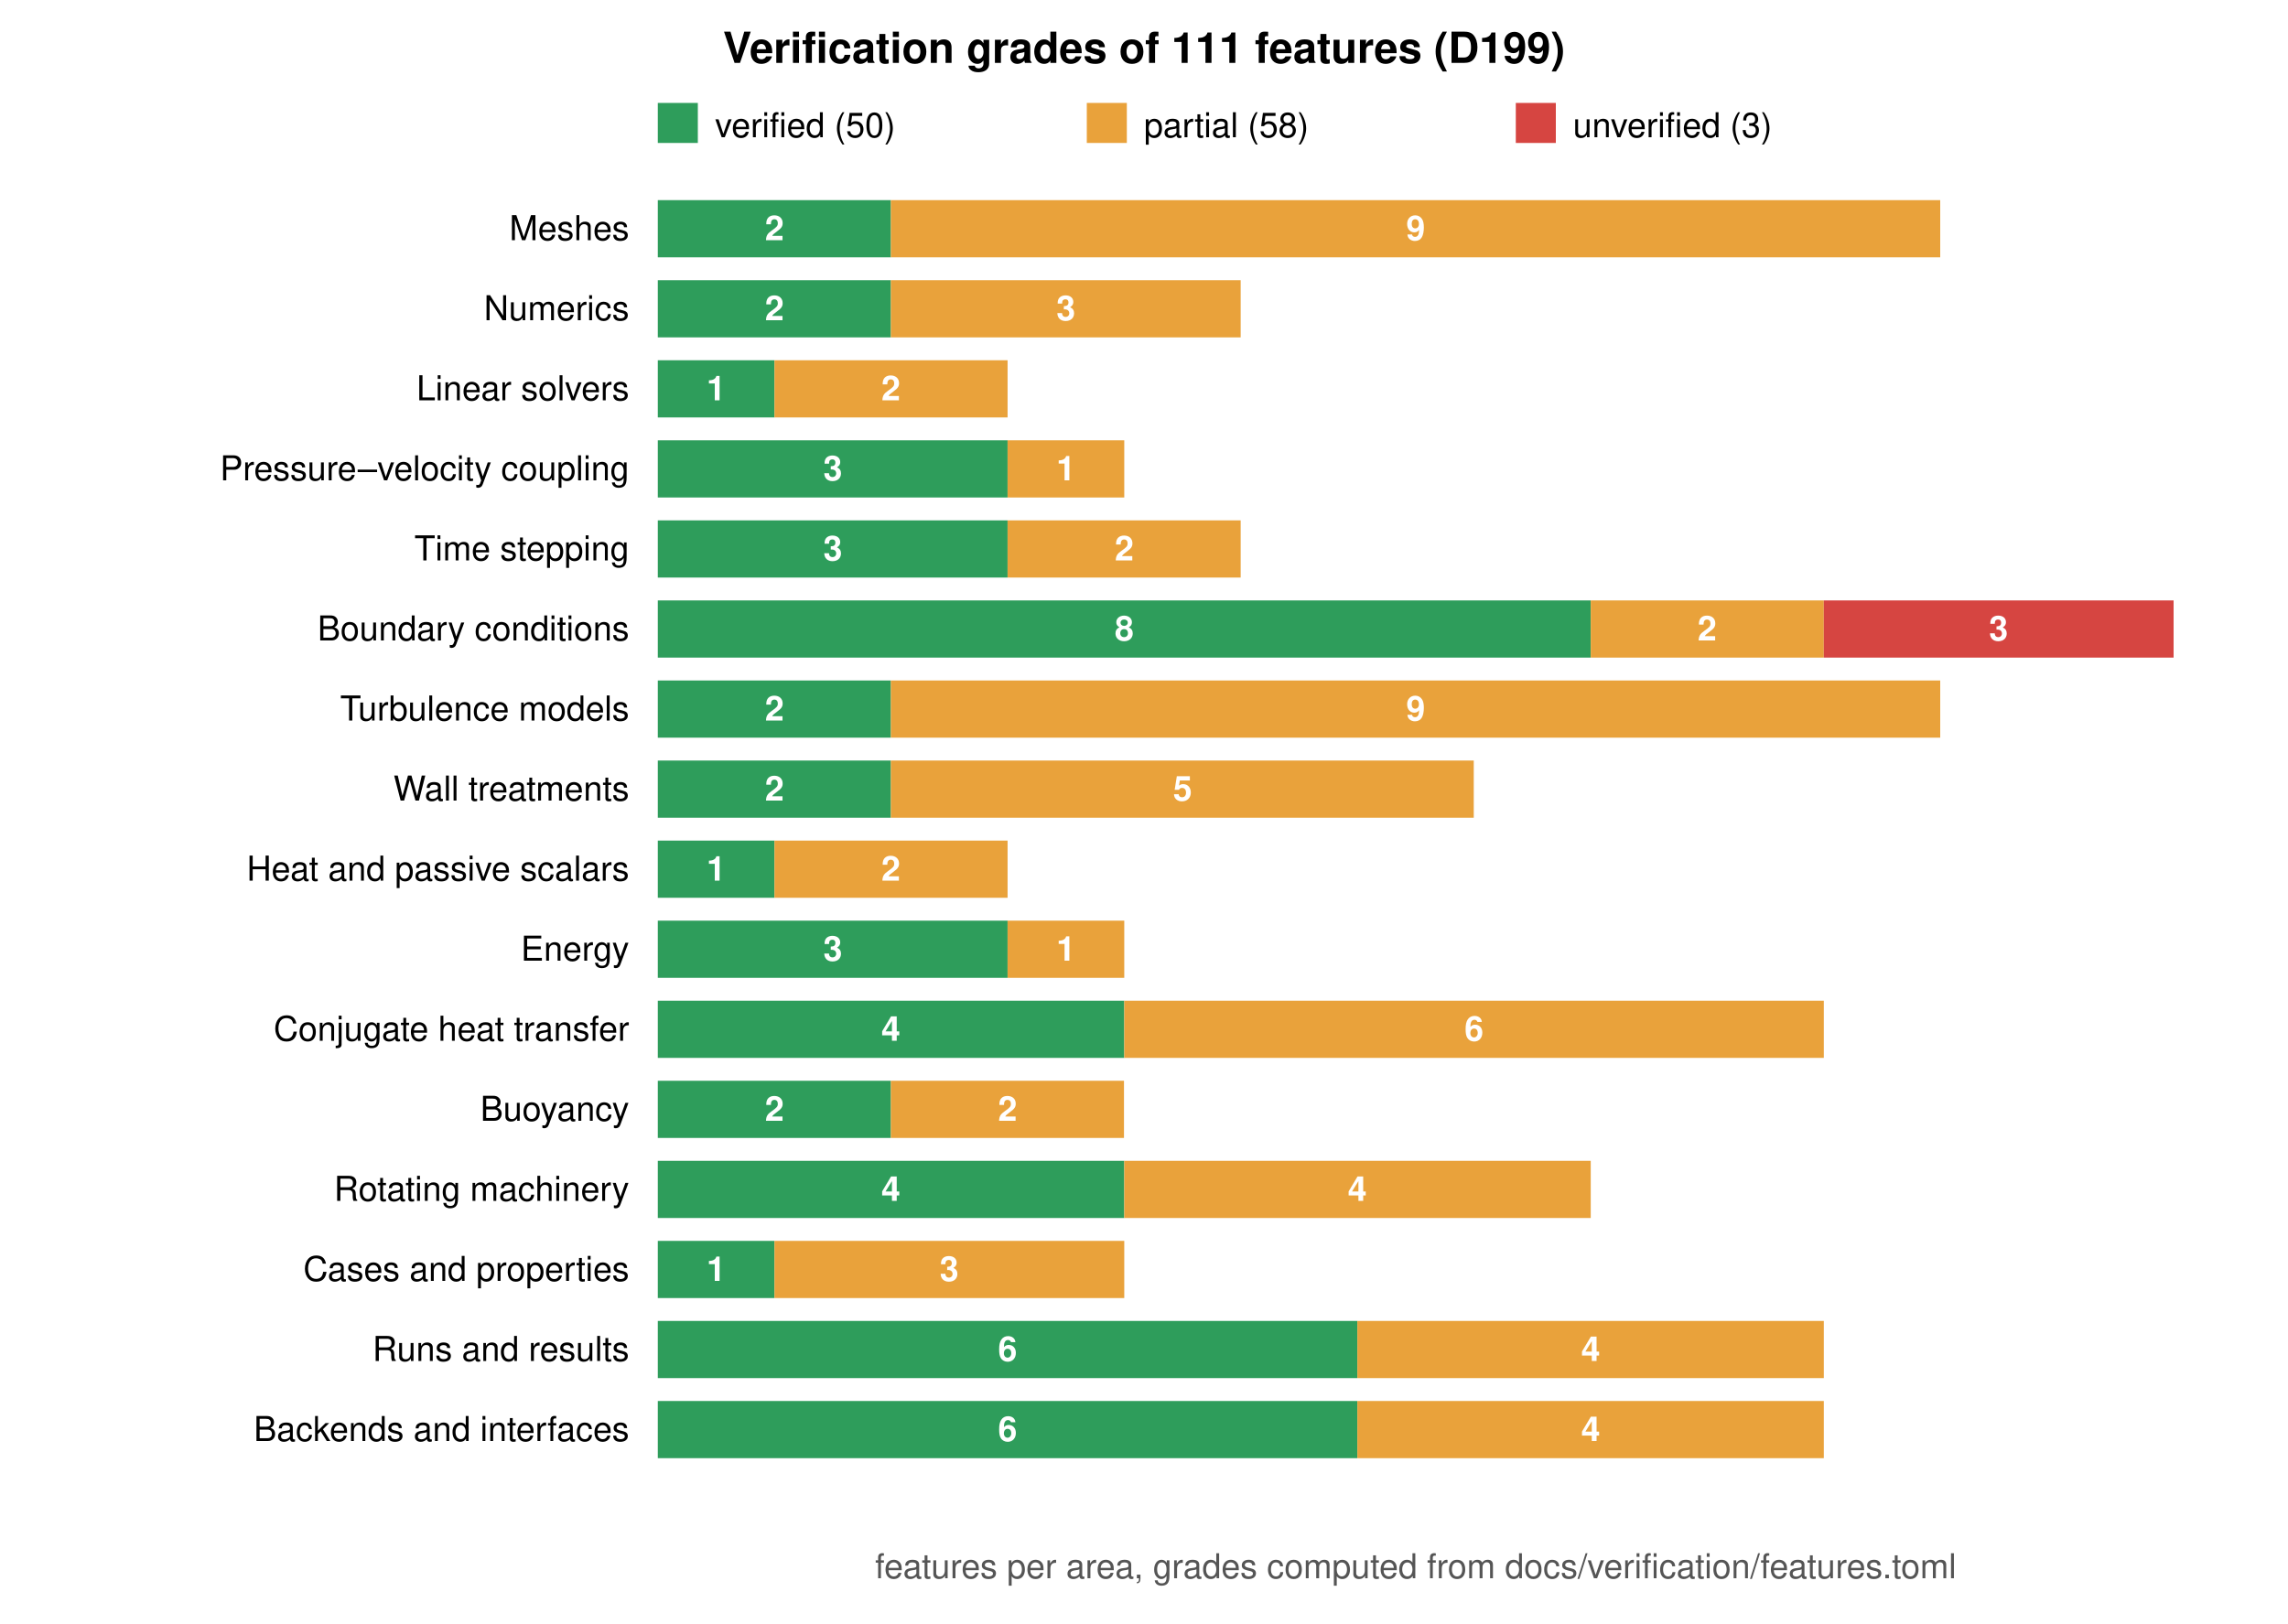
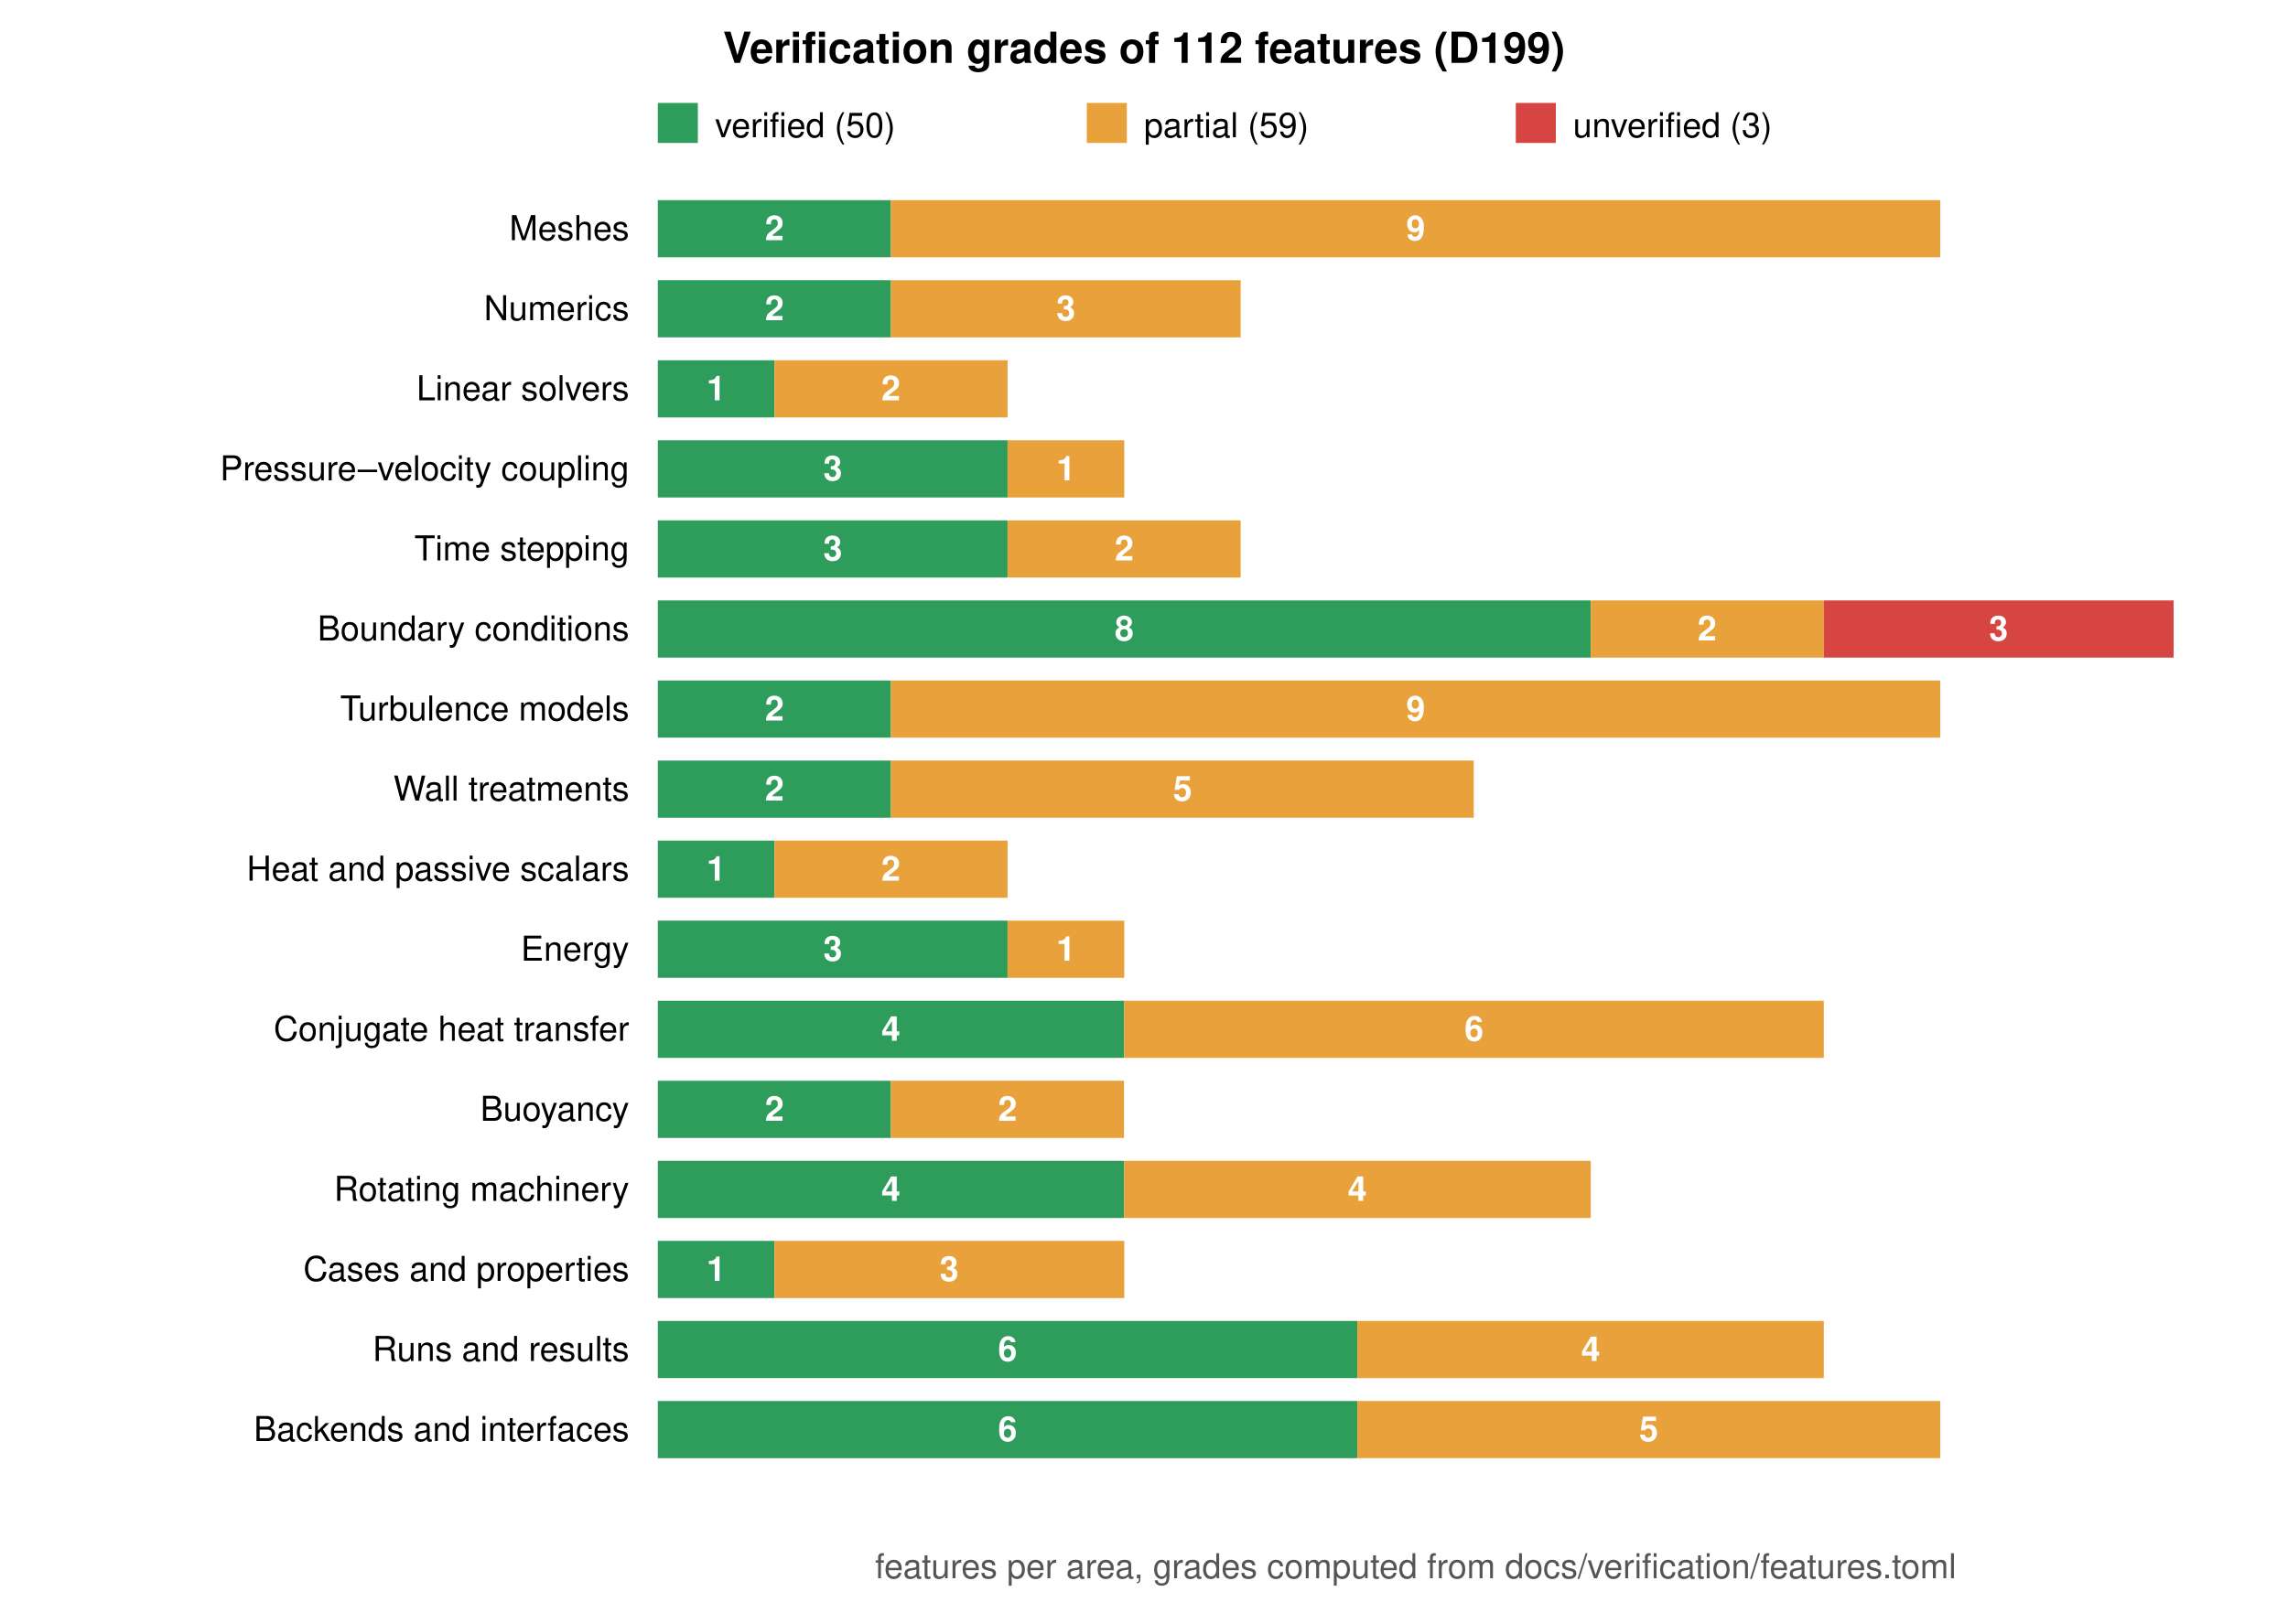
<svg xmlns="http://www.w3.org/2000/svg" viewBox="0 0 800 568" width="800" height="568" font-family="Helvetica, Arial, sans-serif" font-size="12">
  <rect width="800" height="568" fill="white" />
-   <text x="400.0" y="22" text-anchor="middle" font-size="15" font-weight="bold">Verification grades of 111 features (D199)</text>
+   <text x="400.0" y="22" text-anchor="middle" font-size="15" font-weight="bold">Verification grades of 112 features (D199)</text>
  <rect x="230" y="36" width="14" height="14" fill="#2e9d5b" />
  <text x="250" y="48">verified (50)</text>
  <rect x="380" y="36" width="14" height="14" fill="#e9a23b" />
-   <text x="400" y="48">partial (58)</text>
+   <text x="400" y="48">partial (59)</text>
  <rect x="530" y="36" width="14" height="14" fill="#d64541" />
  <text x="550" y="48">unverified (3)</text>
  <text x="220" y="84.0" text-anchor="end">Meshes</text>
  <rect x="230.0" y="70" width="81.5" height="20" fill="#2e9d5b" />
  <text x="270.8" y="84.0" text-anchor="middle" fill="white" font-weight="bold">2</text>
  <rect x="311.5" y="70" width="366.9" height="20" fill="#e9a23b" />
  <text x="495.0" y="84.0" text-anchor="middle" fill="white" font-weight="bold">9</text>
  <text x="220" y="112.0" text-anchor="end">Numerics</text>
  <rect x="230.0" y="98" width="81.5" height="20" fill="#2e9d5b" />
  <text x="270.8" y="112.0" text-anchor="middle" fill="white" font-weight="bold">2</text>
  <rect x="311.5" y="98" width="122.3" height="20" fill="#e9a23b" />
  <text x="372.7" y="112.0" text-anchor="middle" fill="white" font-weight="bold">3</text>
  <text x="220" y="140.0" text-anchor="end">Linear solvers</text>
  <rect x="230.0" y="126" width="40.8" height="20" fill="#2e9d5b" />
  <text x="250.4" y="140.0" text-anchor="middle" fill="white" font-weight="bold">1</text>
  <rect x="270.8" y="126" width="81.5" height="20" fill="#e9a23b" />
  <text x="311.5" y="140.0" text-anchor="middle" fill="white" font-weight="bold">2</text>
  <text x="220" y="168.0" text-anchor="end">Pressure–velocity coupling</text>
  <rect x="230.0" y="154" width="122.3" height="20" fill="#2e9d5b" />
  <text x="291.2" y="168.0" text-anchor="middle" fill="white" font-weight="bold">3</text>
  <rect x="352.3" y="154" width="40.8" height="20" fill="#e9a23b" />
  <text x="372.7" y="168.0" text-anchor="middle" fill="white" font-weight="bold">1</text>
  <text x="220" y="196.0" text-anchor="end">Time stepping</text>
  <rect x="230.0" y="182" width="122.3" height="20" fill="#2e9d5b" />
  <text x="291.2" y="196.0" text-anchor="middle" fill="white" font-weight="bold">3</text>
  <rect x="352.3" y="182" width="81.5" height="20" fill="#e9a23b" />
  <text x="393.1" y="196.0" text-anchor="middle" fill="white" font-weight="bold">2</text>
  <text x="220" y="224.0" text-anchor="end">Boundary conditions</text>
  <rect x="230.0" y="210" width="326.2" height="20" fill="#2e9d5b" />
  <text x="393.1" y="224.0" text-anchor="middle" fill="white" font-weight="bold">8</text>
  <rect x="556.2" y="210" width="81.5" height="20" fill="#e9a23b" />
  <text x="596.9" y="224.0" text-anchor="middle" fill="white" font-weight="bold">2</text>
  <rect x="637.7" y="210" width="122.3" height="20" fill="#d64541" />
  <text x="698.8" y="224.0" text-anchor="middle" fill="white" font-weight="bold">3</text>
  <text x="220" y="252.0" text-anchor="end">Turbulence models</text>
  <rect x="230.0" y="238" width="81.5" height="20" fill="#2e9d5b" />
  <text x="270.8" y="252.0" text-anchor="middle" fill="white" font-weight="bold">2</text>
  <rect x="311.5" y="238" width="366.9" height="20" fill="#e9a23b" />
  <text x="495.0" y="252.0" text-anchor="middle" fill="white" font-weight="bold">9</text>
  <text x="220" y="280.0" text-anchor="end">Wall treatments</text>
  <rect x="230.0" y="266" width="81.5" height="20" fill="#2e9d5b" />
  <text x="270.8" y="280.0" text-anchor="middle" fill="white" font-weight="bold">2</text>
  <rect x="311.5" y="266" width="203.8" height="20" fill="#e9a23b" />
  <text x="413.5" y="280.0" text-anchor="middle" fill="white" font-weight="bold">5</text>
  <text x="220" y="308.0" text-anchor="end">Heat and passive scalars</text>
  <rect x="230.0" y="294" width="40.8" height="20" fill="#2e9d5b" />
  <text x="250.4" y="308.0" text-anchor="middle" fill="white" font-weight="bold">1</text>
  <rect x="270.8" y="294" width="81.5" height="20" fill="#e9a23b" />
  <text x="311.5" y="308.0" text-anchor="middle" fill="white" font-weight="bold">2</text>
  <text x="220" y="336.0" text-anchor="end">Energy</text>
  <rect x="230.0" y="322" width="122.3" height="20" fill="#2e9d5b" />
  <text x="291.2" y="336.0" text-anchor="middle" fill="white" font-weight="bold">3</text>
  <rect x="352.3" y="322" width="40.8" height="20" fill="#e9a23b" />
  <text x="372.7" y="336.0" text-anchor="middle" fill="white" font-weight="bold">1</text>
  <text x="220" y="364.0" text-anchor="end">Conjugate heat transfer</text>
  <rect x="230.0" y="350" width="163.1" height="20" fill="#2e9d5b" />
  <text x="311.5" y="364.0" text-anchor="middle" fill="white" font-weight="bold">4</text>
  <rect x="393.1" y="350" width="244.6" height="20" fill="#e9a23b" />
  <text x="515.4" y="364.0" text-anchor="middle" fill="white" font-weight="bold">6</text>
  <text x="220" y="392.0" text-anchor="end">Buoyancy</text>
  <rect x="230.0" y="378" width="81.5" height="20" fill="#2e9d5b" />
  <text x="270.8" y="392.0" text-anchor="middle" fill="white" font-weight="bold">2</text>
  <rect x="311.5" y="378" width="81.5" height="20" fill="#e9a23b" />
  <text x="352.3" y="392.0" text-anchor="middle" fill="white" font-weight="bold">2</text>
  <text x="220" y="420.0" text-anchor="end">Rotating machinery</text>
  <rect x="230.0" y="406" width="163.1" height="20" fill="#2e9d5b" />
  <text x="311.5" y="420.0" text-anchor="middle" fill="white" font-weight="bold">4</text>
  <rect x="393.1" y="406" width="163.1" height="20" fill="#e9a23b" />
  <text x="474.6" y="420.0" text-anchor="middle" fill="white" font-weight="bold">4</text>
  <text x="220" y="448.0" text-anchor="end">Cases and properties</text>
  <rect x="230.0" y="434" width="40.8" height="20" fill="#2e9d5b" />
  <text x="250.4" y="448.0" text-anchor="middle" fill="white" font-weight="bold">1</text>
  <rect x="270.8" y="434" width="122.3" height="20" fill="#e9a23b" />
  <text x="331.9" y="448.0" text-anchor="middle" fill="white" font-weight="bold">3</text>
  <text x="220" y="476.0" text-anchor="end">Runs and results</text>
  <rect x="230.0" y="462" width="244.6" height="20" fill="#2e9d5b" />
  <text x="352.3" y="476.0" text-anchor="middle" fill="white" font-weight="bold">6</text>
  <rect x="474.6" y="462" width="163.1" height="20" fill="#e9a23b" />
  <text x="556.2" y="476.0" text-anchor="middle" fill="white" font-weight="bold">4</text>
  <text x="220" y="504.0" text-anchor="end">Backends and interfaces</text>
  <rect x="230.0" y="490" width="244.6" height="20" fill="#2e9d5b" />
  <text x="352.3" y="504.0" text-anchor="middle" fill="white" font-weight="bold">6</text>
-   <rect x="474.6" y="490" width="163.1" height="20" fill="#e9a23b" />
-   <text x="556.2" y="504.0" text-anchor="middle" fill="white" font-weight="bold">4</text>
+   <rect x="474.6" y="490" width="203.8" height="20" fill="#e9a23b" />
+   <text x="576.5" y="504.0" text-anchor="middle" fill="white" font-weight="bold">5</text>
  <text x="495.0" y="552" text-anchor="middle" fill="#555">features per area, grades computed from docs/verification/features.toml</text>
</svg>
